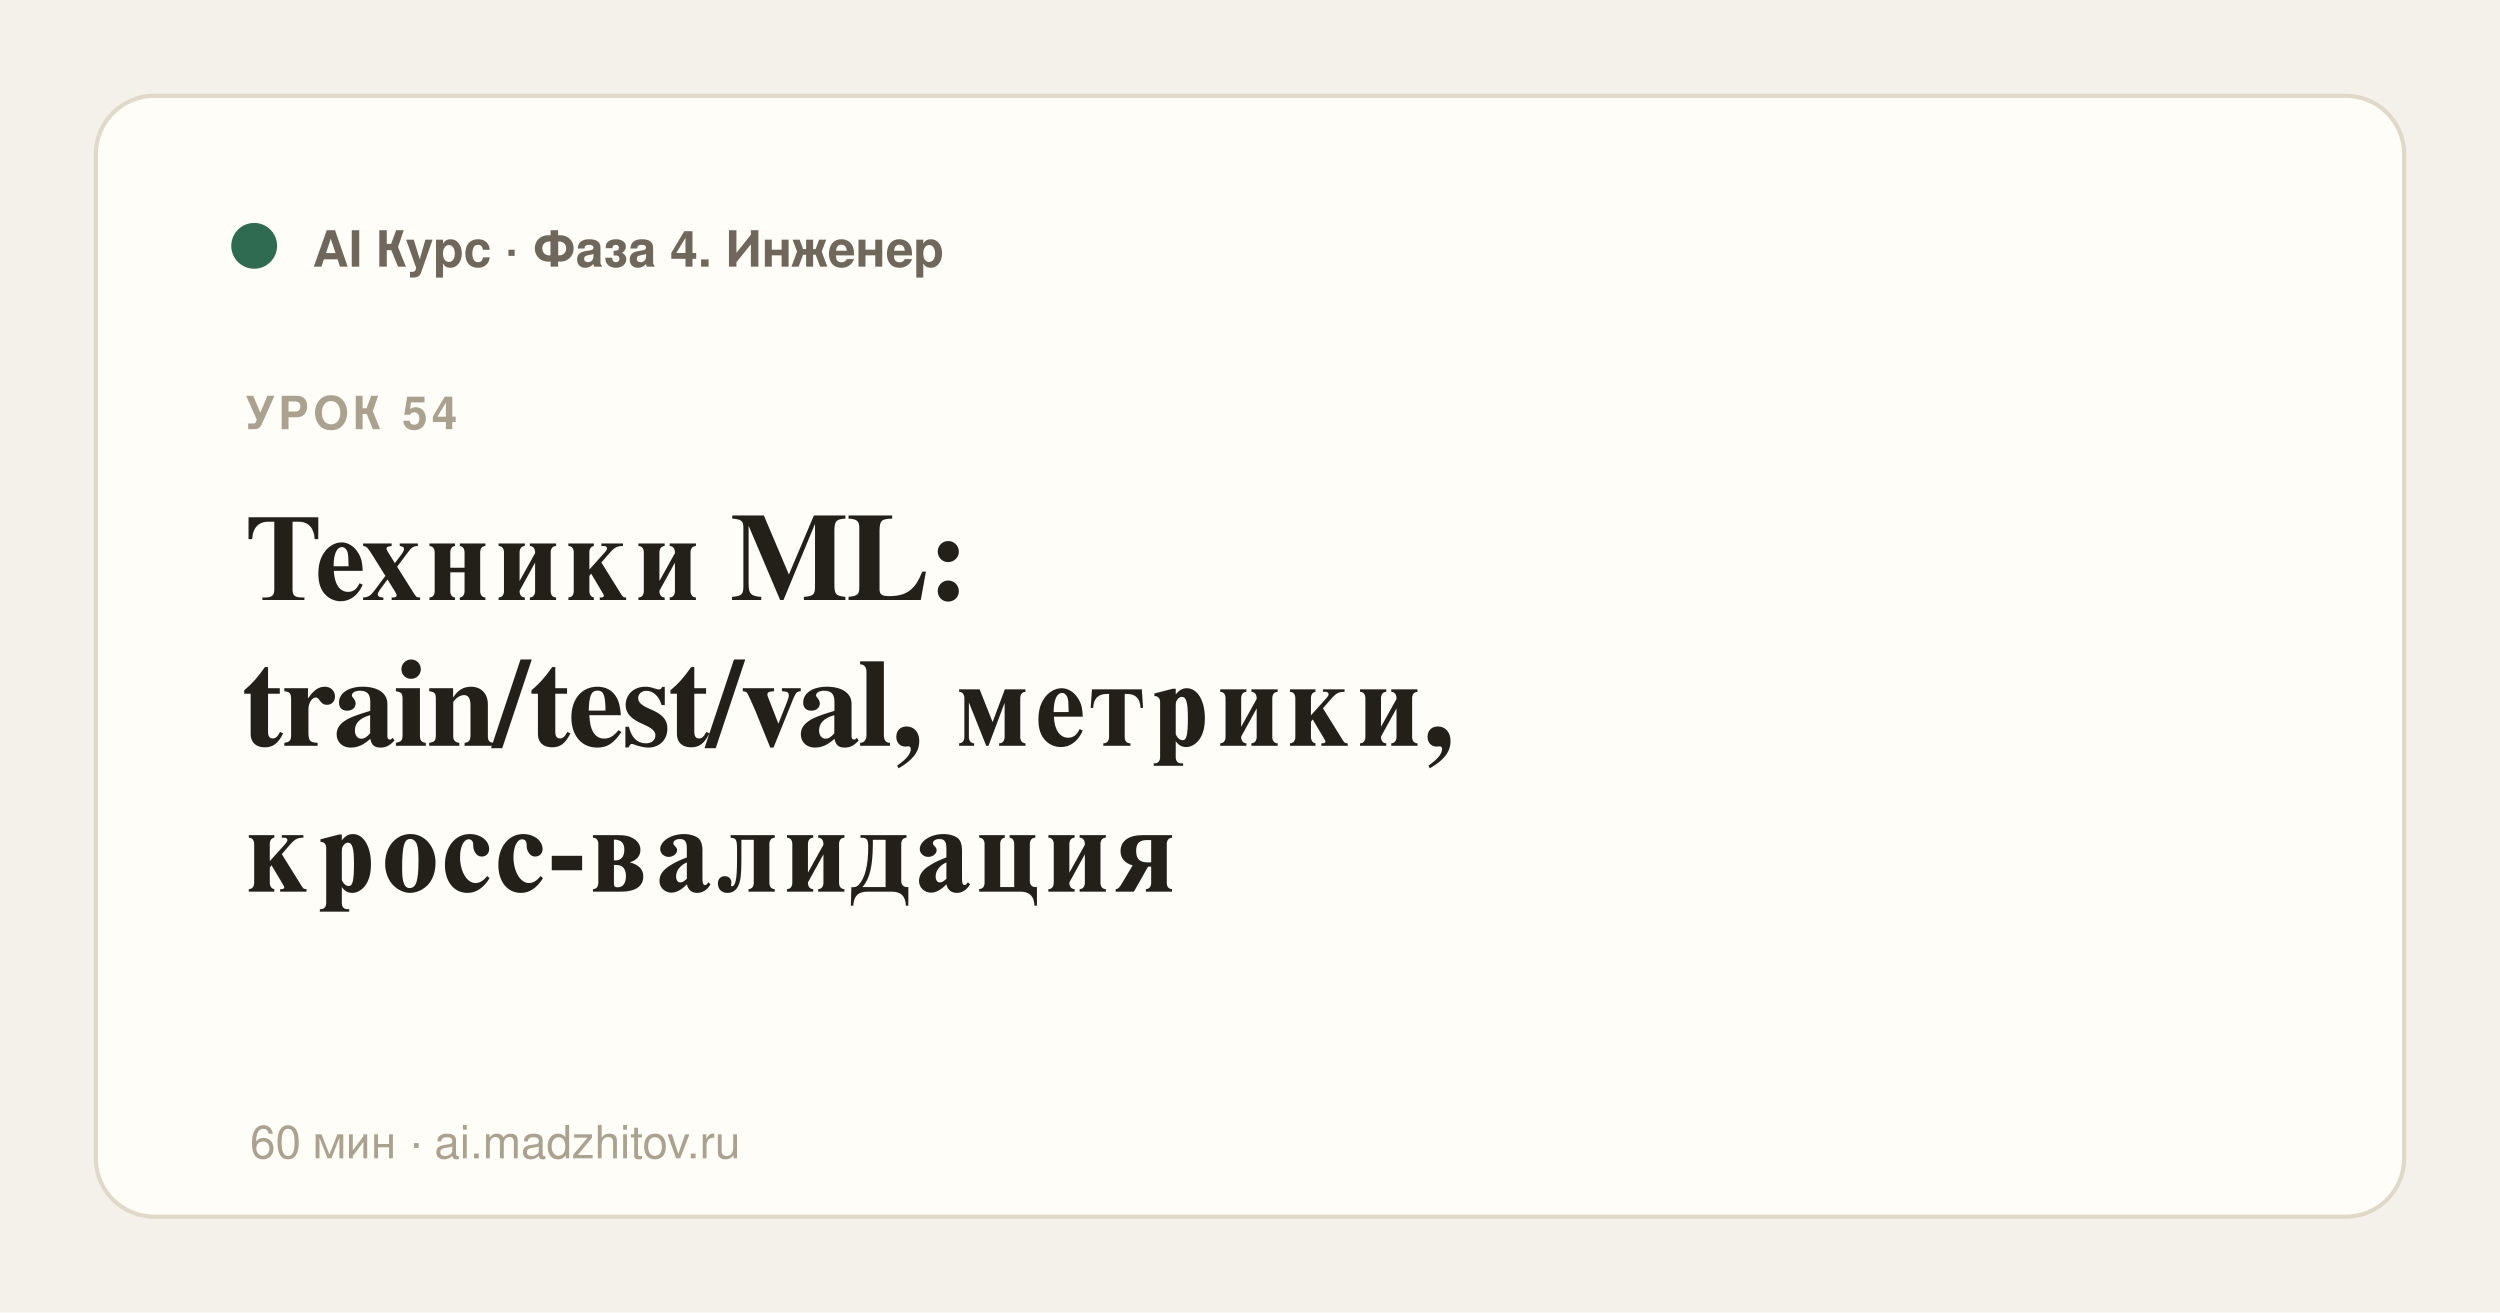
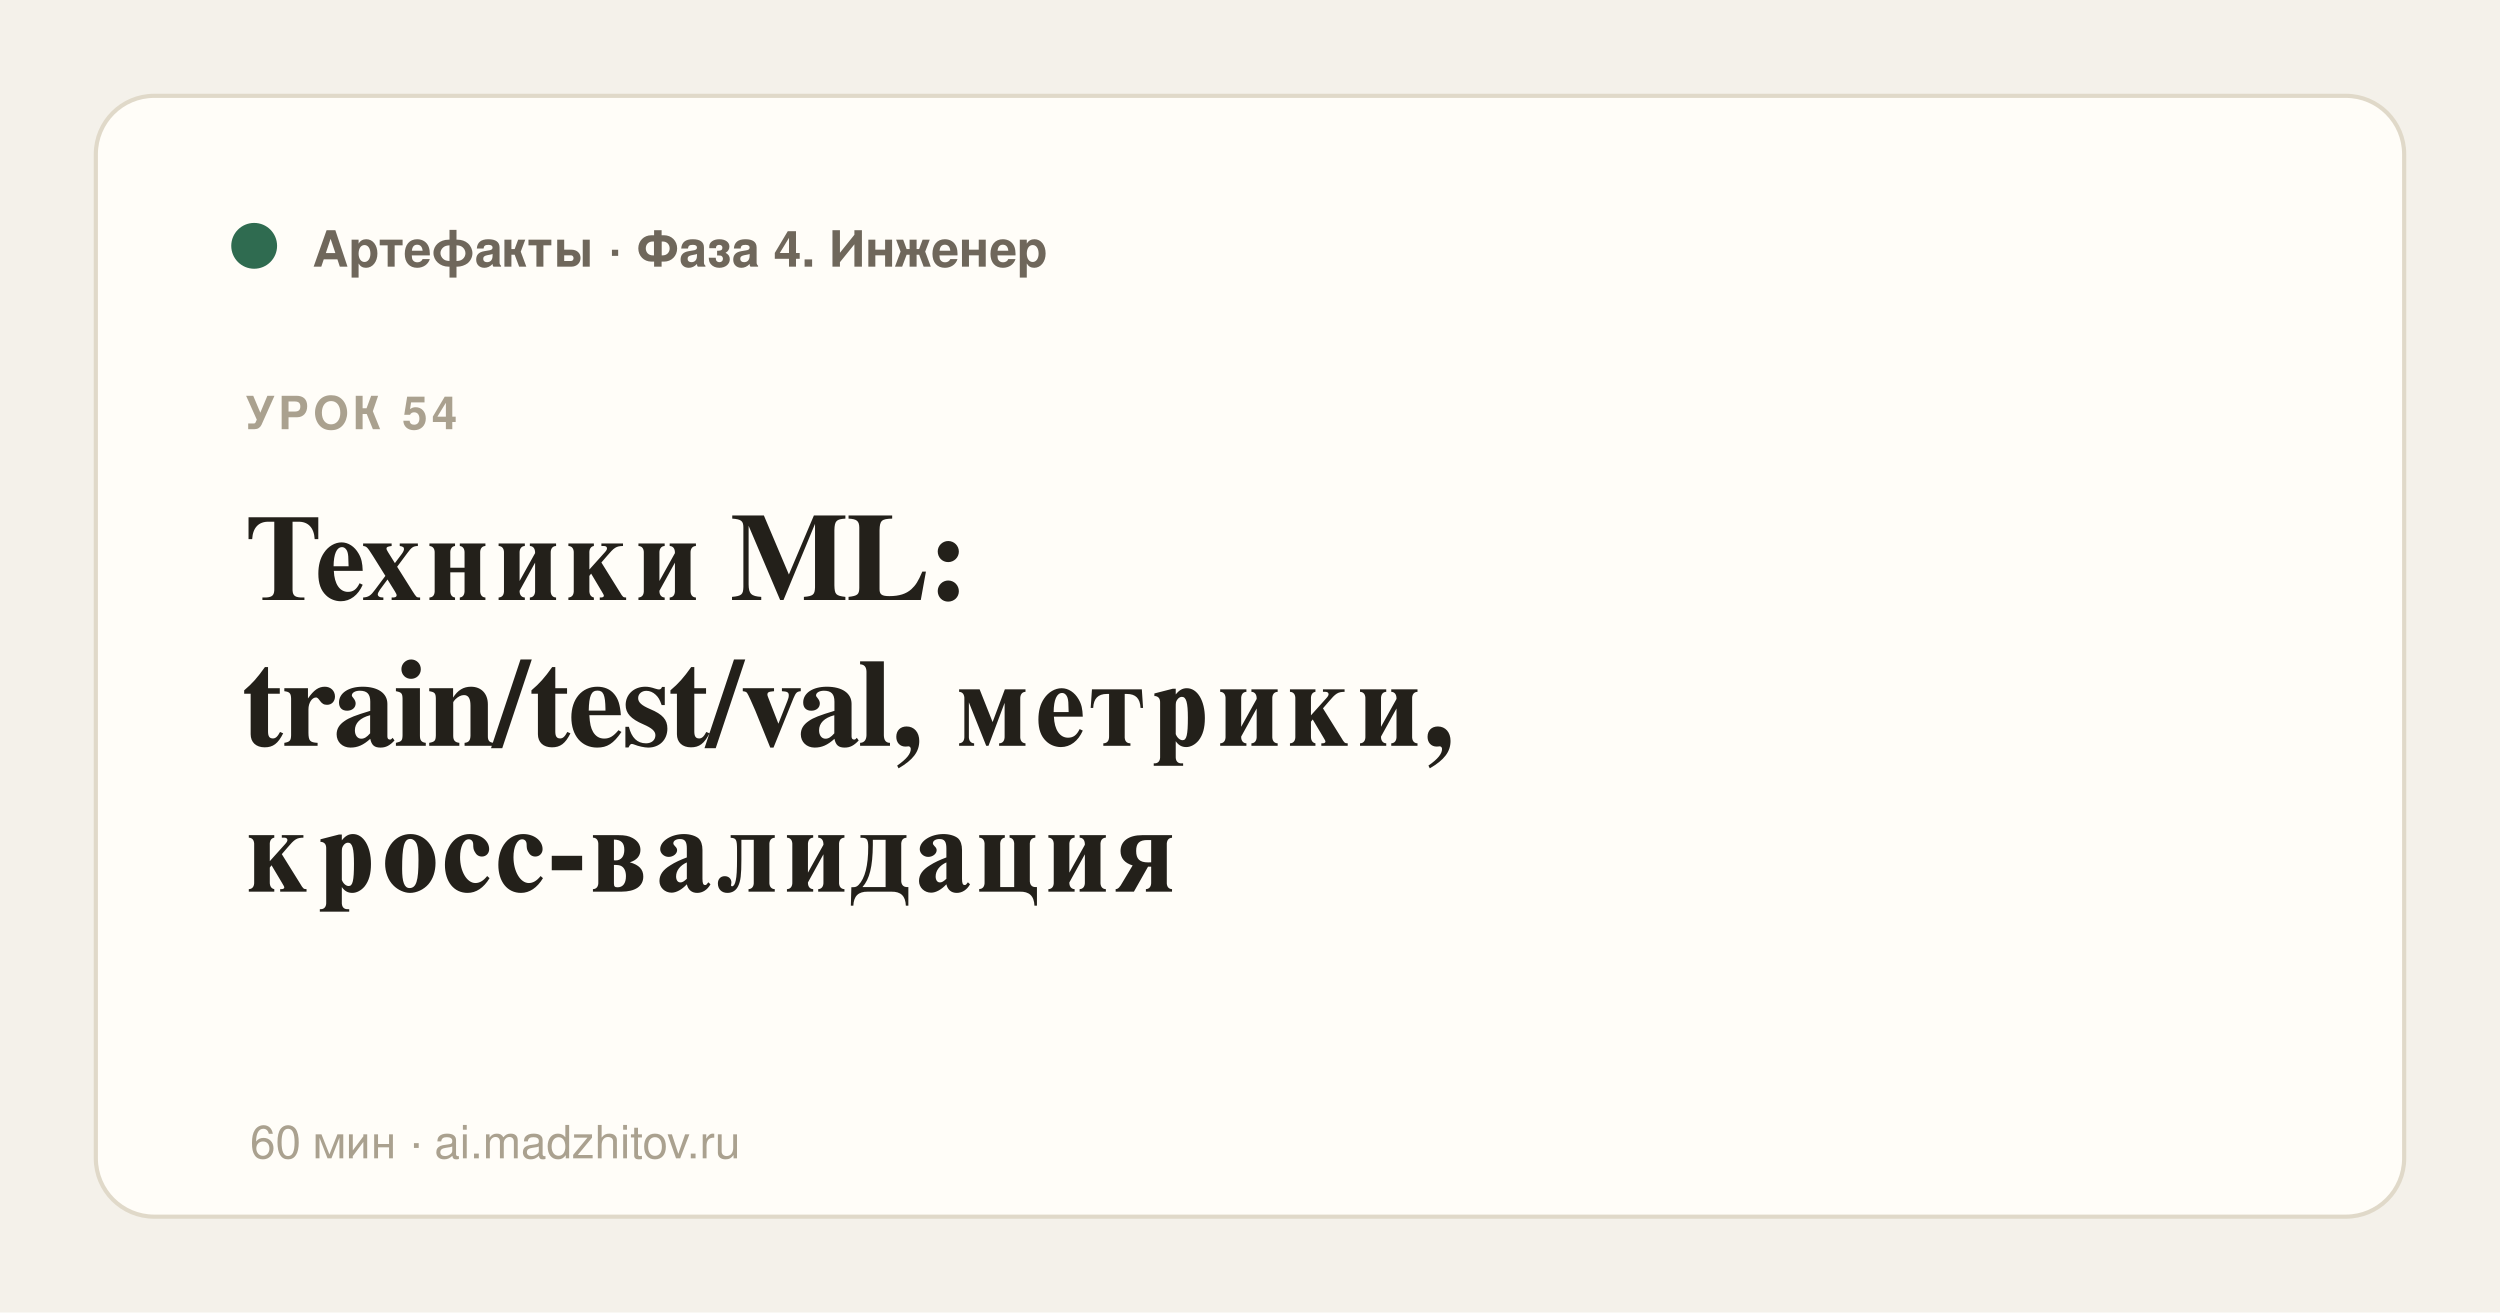
<svg xmlns="http://www.w3.org/2000/svg" width="1200" height="630" viewBox="0 0 1200 630">
  <rect width="1200" height="630" fill="#f4f1ea" />
  <rect x="46" y="46" width="1108" height="538" rx="28" fill="#fffdf8" stroke="#e0d9c9" stroke-width="2" />
  <circle cx="122" cy="118" r="11" fill="#2f6b50" />
-   <text x="150" y="128" fill="#6f675b" font-family="Helvetica, Arial, sans-serif" font-size="24" font-weight="600">AI Курс · Фаза 4. Инженер</text>
+   <text x="150" y="128" fill="#6f675b" font-family="Helvetica, Arial, sans-serif" font-size="24" font-weight="600">Артефакты · Фаза 4. Инженер</text>
  <text x="118" y="206" fill="#aaa18f" font-family="Helvetica, Arial, sans-serif" font-size="22" font-weight="700" letter-spacing="2">УРОК 54</text>
  <text x="116" y="288" fill="#23201a" font-family="Georgia, Times, serif" font-weight="700" font-size="60" letter-spacing="-1">Техники ML:</text>
  <text x="116" y="358" fill="#23201a" font-family="Georgia, Times, serif" font-weight="700" font-size="60" letter-spacing="-1">train/test/val, метрики,</text>
  <text x="116" y="428" fill="#23201a" font-family="Georgia, Times, serif" font-weight="700" font-size="60" letter-spacing="-1">кросс-валидация</text>
  <text x="120" y="556" fill="#aaa18f" font-family="Helvetica, Arial, sans-serif" font-size="22">60 мин · ai.madzhitov.ru</text>
</svg>
